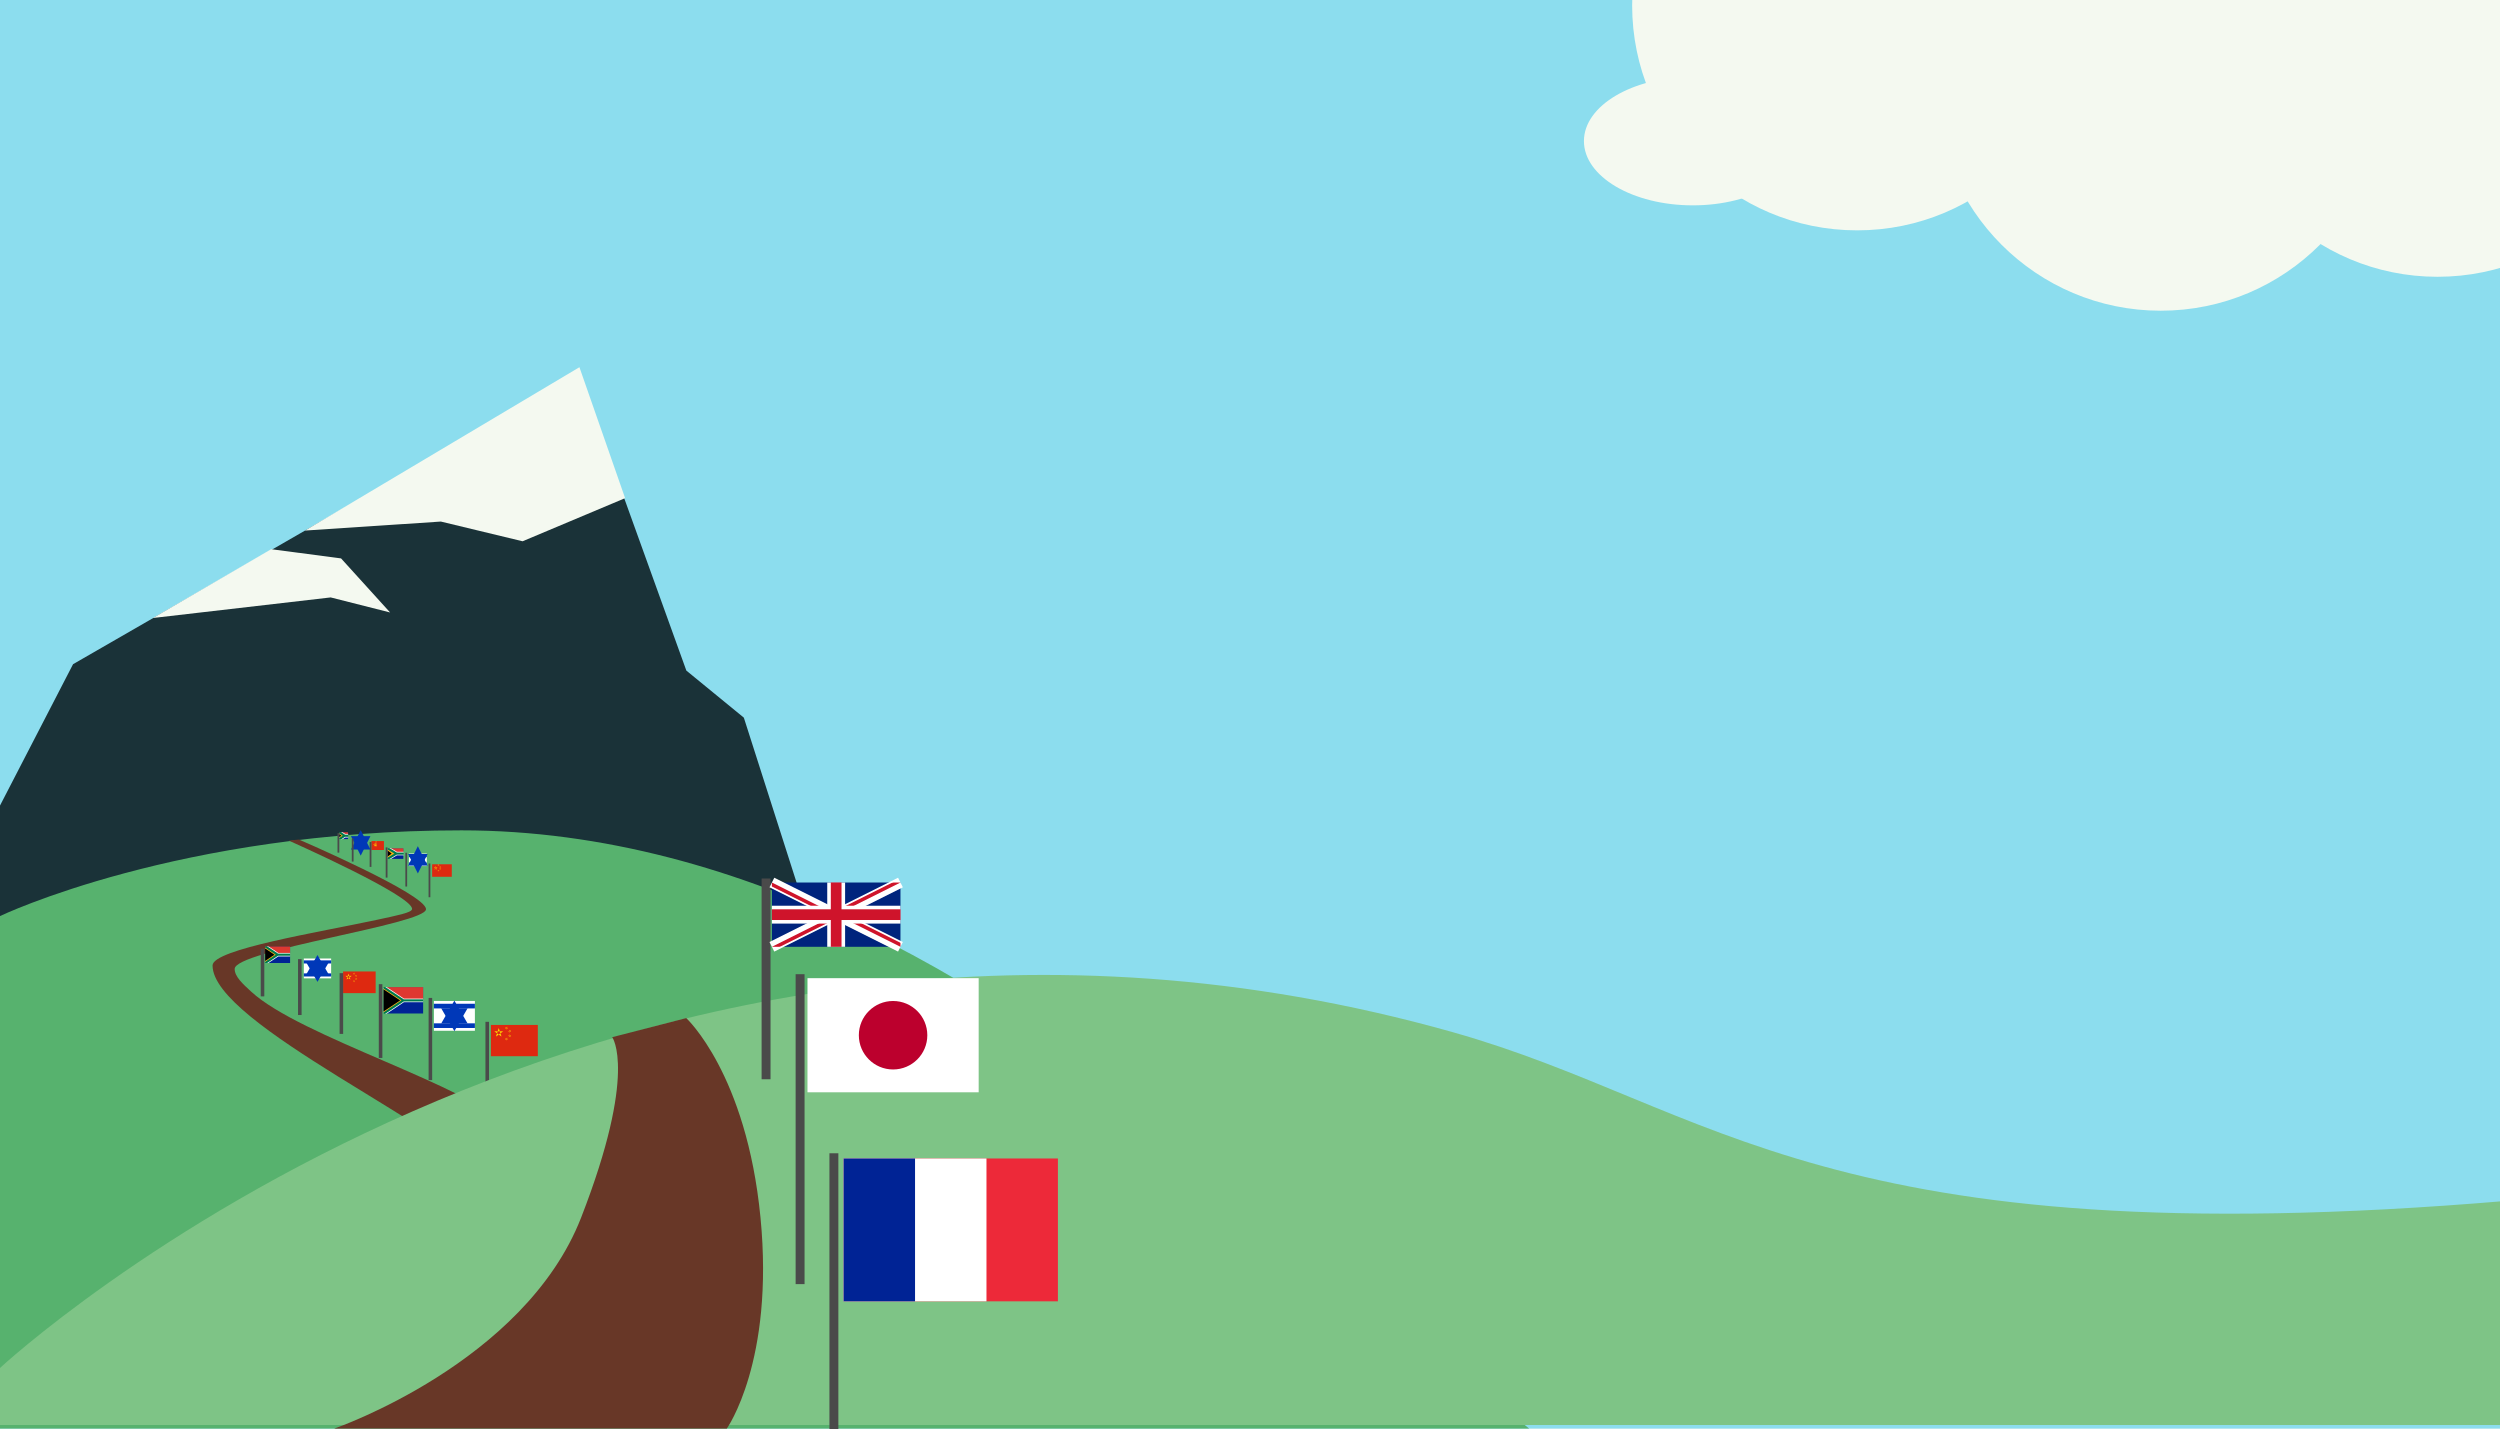
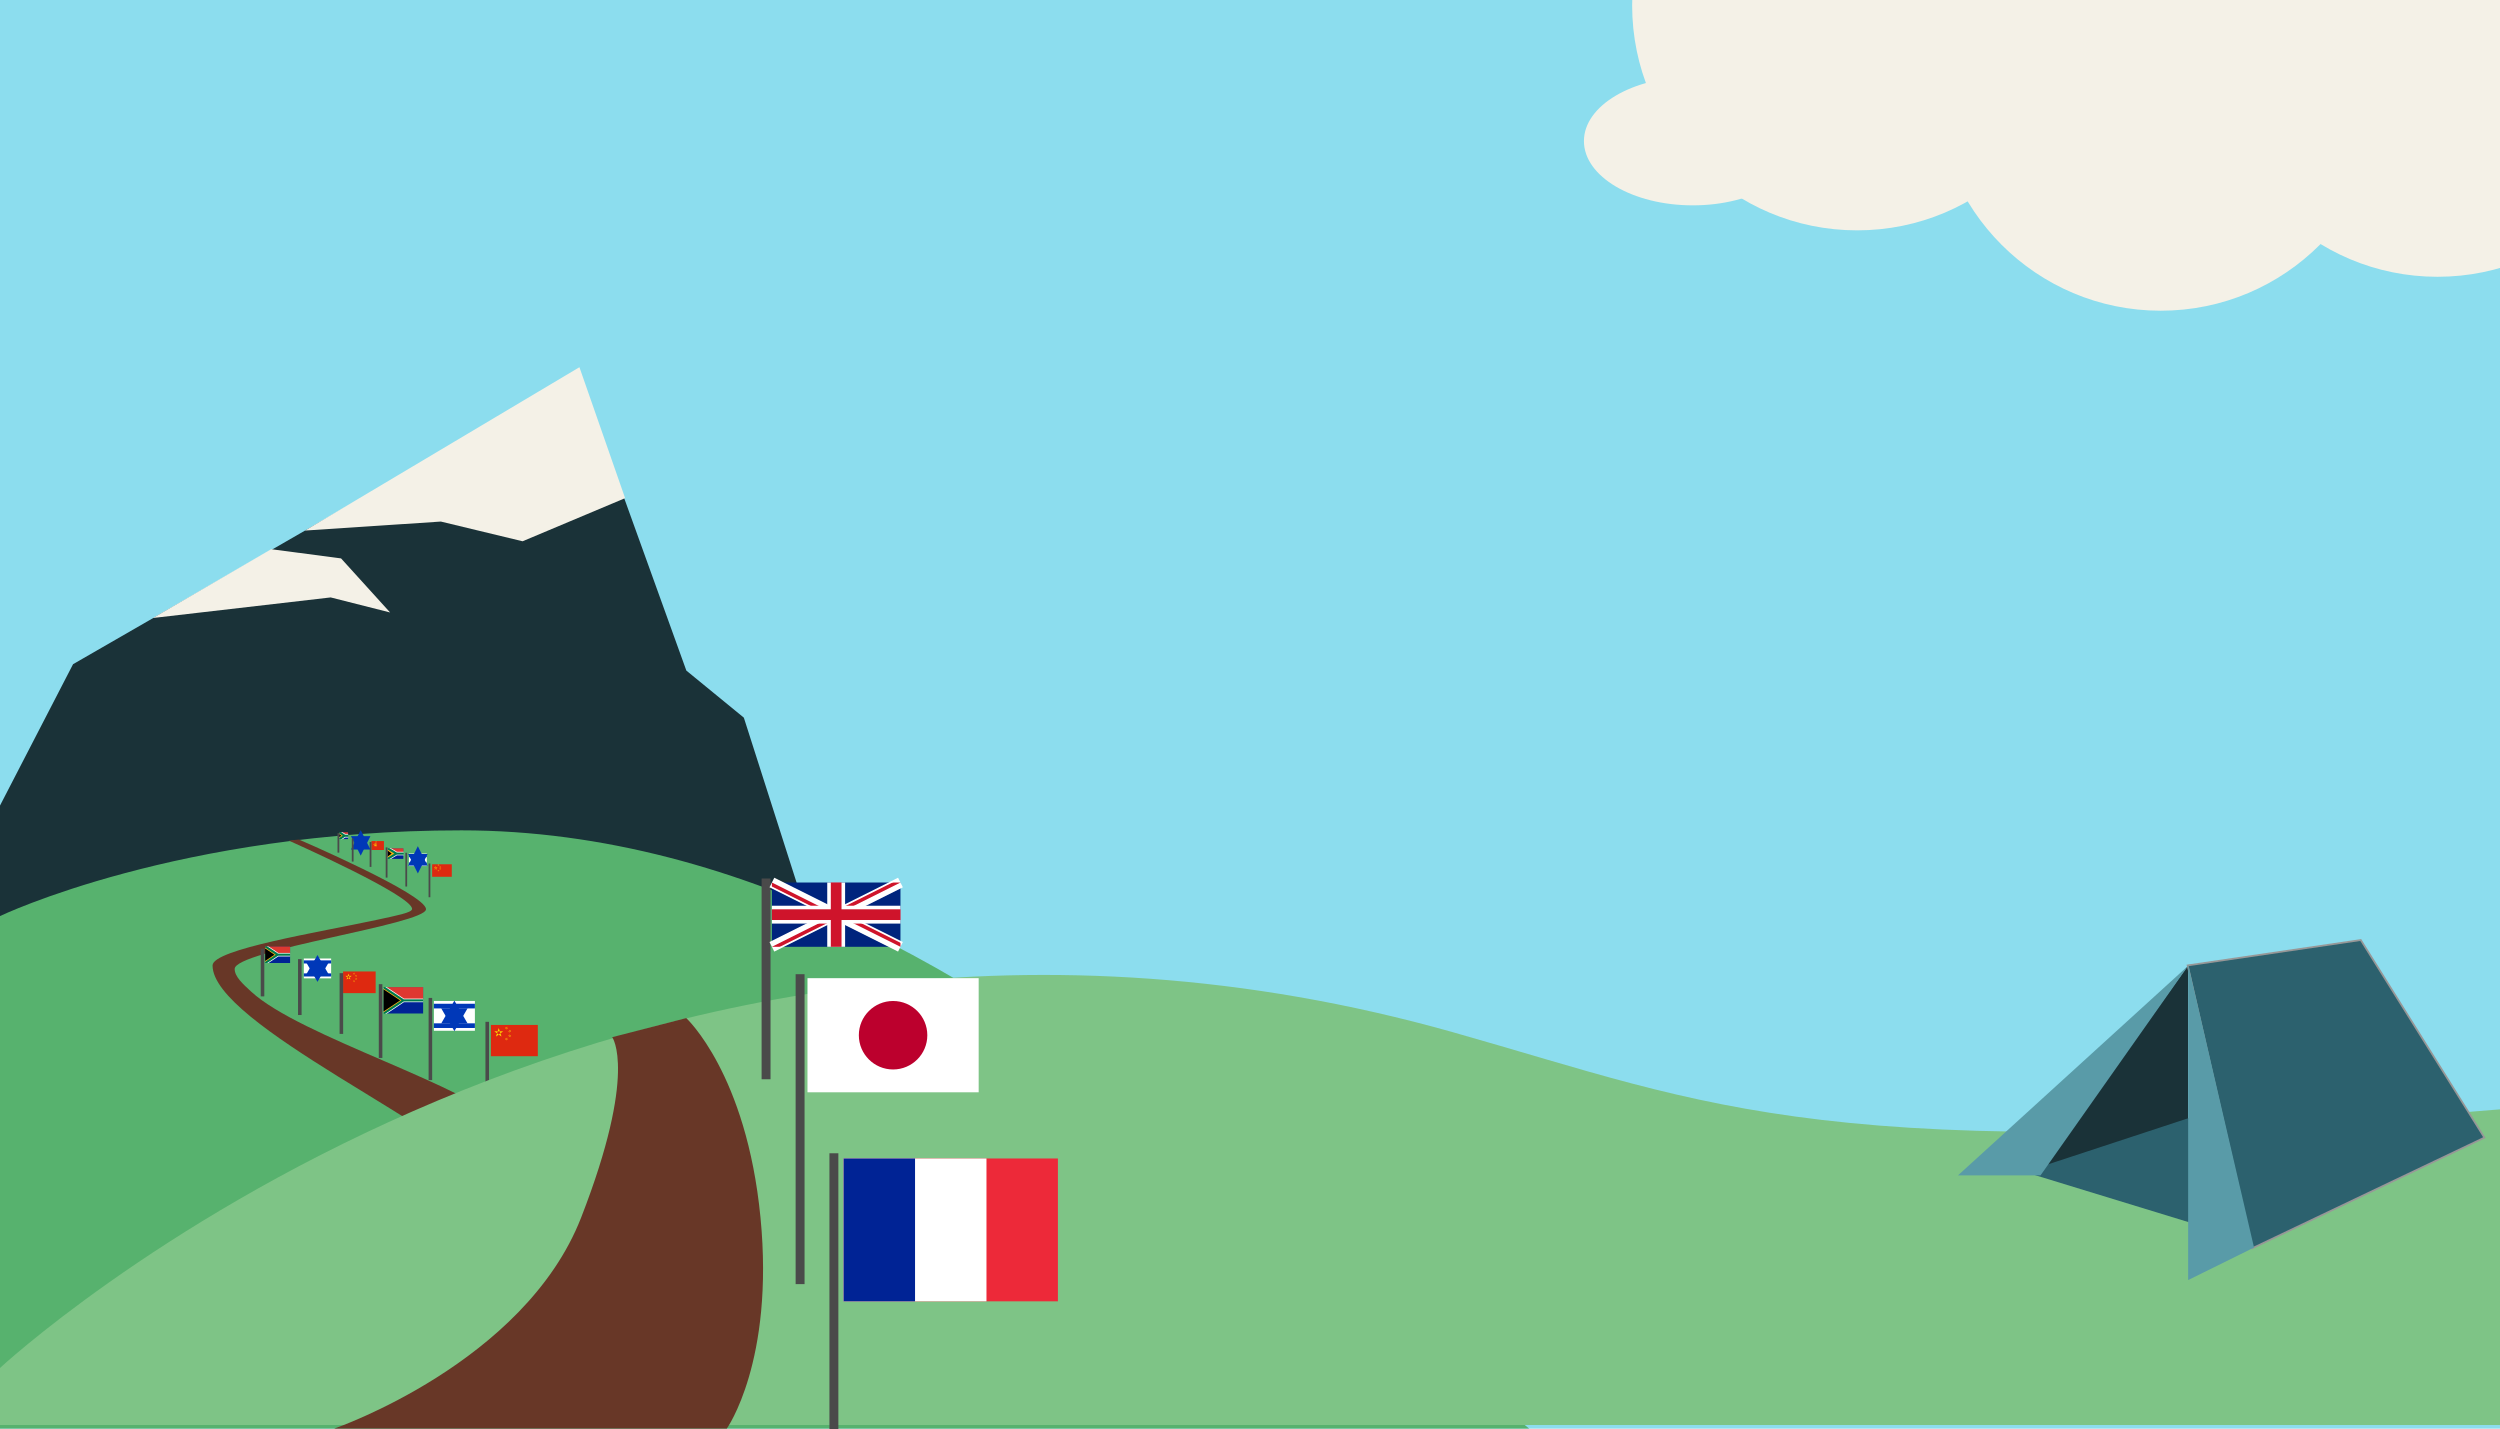
<svg xmlns="http://www.w3.org/2000/svg" xmlns:xlink="http://www.w3.org/1999/xlink" width="1400px" height="800px" viewBox="0 0 1400 800" version="1.1">
  <description>Created with Sketch (http://www.bohemiancoding.com/sketch)</description>
  <defs>
    <path id="path-1" d="M0,0 L22.359,0 L22.359,14.906 L0,14.906 L0,0 Z" />
    <path id="path-3" d="M0,0 L11.18,7.453 L0,14.906" />
    <path id="path-5" d="M0,0 L14.092,0 L14.092,9.379 L0,9.379 L0,0 Z" />
    <path id="path-7" d="M0,0 L7.046,4.689 L0,9.379" />
    <path id="path-9" d="M0,0 L9,0 L9,6 L0,6 L0,0 Z" />
    <path id="path-11" d="M0,0 L4,3 L0,6" />
    <path id="path-13" d="M0,0 L5,0 L5,4 L0,4 L0,0 Z" />
    <path id="path-15" d="M0,0 L3,2 L0,4" />
    <path d="M36,18 L72,18 L72,36 L36,18 Z M36,18 L36,36 L8.52651283e-15,36 L36,18 Z M36,18 L1.56319402e-14,18 L1.56319402e-14,-1.7408297e-14 L36,18 Z M36,18 L36,2.52242671e-14 L72,2.52242671e-14 L36,18 Z" id="path-17" />
  </defs>
  <g id="Page-1" stroke="none" stroke-width="1" fill="none" fill-rule="evenodd">
-     <g id="Header">
+     <g id="mountain_path">
      <rect id="Sky" fill="#8CDDEE" x="0" y="0" width="1404" height="800" />
      <g id="Mountain-1" transform="translate(0, 206)">
        <path d="M-2.84217094e-14,245.118 L40.914,165.944 L324.23,2.746 L384.351,169.524 L416.549,195.885 L462.32,339 L-1.26160398e-06,389.176 L-2.84217094e-14,245.118 Z" id="Path-5" fill="#1A3238" />
-         <path d="M85.665,140.075 L185.182,128.557 L218.454,136.985 L190.994,106.707 L151.841,101.551 L85.665,140.075 Z" id="Path-7" fill="#F4F9F0" />
-         <path d="M170.774,91.122 L246.874,86.07 L292.645,97.11 L350.062,72.965 L324.479,-0.367 L170.774,91.122 Z" id="Path-6" fill="#F4F9F0" />
+         <path d="M85.665,140.075 L185.182,128.557 L218.454,136.985 L190.994,106.707 L151.841,101.551 L85.665,140.075 Z" id="Path-7" fill="#F4F1E7" />
+         <path d="M170.774,91.122 L246.874,86.07 L292.645,97.11 L350.062,72.965 L324.479,-0.367 L170.774,91.122 Z" id="Path-6" fill="#F4F1E7" />
      </g>
      <g id="Midground" transform="translate(0, 465)">
        <path d="M2.61763944e-10,48 C2.61763944e-10,48 99.956,-0.004 258.38,-0.004 C416.804,-0.004 563.127,87.337 679.189,188.111 C769.641,266.65 856.339,335 856.339,335 L0,335 L2.61763944e-10,48 Z" id="Path-3" fill="#57B26E" />
        <path d="M161.719,5.732 C161.719,5.732 231.995,36.91 230.737,44.163 C230.402,46.096 222.486,47.644 210.797,50.157 C178.626,57.073 119.026,66.6 119.026,75.648 C119.026,108.646 253.475,167.209 277.828,199.431 C302.181,231.652 314.579,195.88 286.381,167.136 C262.317,142.607 168.22,115.75 140.63,90.288 C135.891,85.913 131.414,81.902 131.413,77.606 C131.412,67.158 238.562,52.586 238.562,44.163 C238.562,35.74 167.386,5.141 167.386,5.141 L161.719,5.732 Z" id="Path-4" fill="#683727" />
      </g>
      <g id="Midground-Flags-1" transform="translate(146, 530)">
        <g id="Flag" transform="translate(125.8566, 43.10684)">
          <g id="Flag_of_the_People's_Republic_of_China" transform="translate(3.052034, 0.85669)">
            <rect id="Rectangle" fill="#DE2910" x="0" y="0" width="26.271" height="17.514" />
            <g id="s-link" transform="translate(1.751404, 1.751404)" fill="#FFDE00">
              <path d="M2.627,2.67430522e-11 L4.171,4.752 L0.129,1.815 L5.126,1.815 L1.083,4.752 L2.627,2.67430522e-11 Z" id="s" />
            </g>
            <g id="s-link" transform="translate(8.757021, 1.751404) rotate(239.0362) translate(-8.757021, -1.751404) translate(7.881319, 0.875702)" fill="#FFDE00">
              <path d="M0.876,8.91442475e-12 L1.39,1.584 L0.043,0.605 L1.709,0.605 L0.361,1.584 L0.876,8.91442475e-12 Z" id="s" />
            </g>
            <g id="s-link" transform="translate(10.50843, 3.502808) rotate(261.8699) translate(-10.50843, -3.502808) translate(9.632723, 2.627106)" fill="#FFDE00">
              <path d="M0.876,8.91442475e-12 L1.39,1.584 L0.043,0.605 L1.709,0.605 L0.361,1.584 L0.876,8.91442475e-12 Z" id="s" />
            </g>
            <g id="s-link" transform="translate(10.50843, 6.129914) rotate(-74.0546) translate(-10.50843, -6.129914) translate(9.632723, 5.254212)" fill="#FFDE00">
              <path d="M0.876,8.91442475e-12 L1.39,1.584 L0.043,0.605 L1.709,0.605 L0.361,1.584 L0.876,8.91442475e-12 Z" id="s" />
            </g>
            <g id="s-link" transform="translate(8.757021, 7.881319) rotate(-51.34019) translate(-8.757021, -7.881319) translate(7.881319, 7.005616)" fill="#FFDE00">
              <path d="M0.876,8.91442475e-12 L1.39,1.584 L0.043,0.605 L1.709,0.605 L0.361,1.584 L0.876,8.91442475e-12 Z" id="s" />
            </g>
          </g>
          <path d="M1,0.109 L1,46.303" id="Line" stroke="#4A4A4A" stroke-width="2" stroke-linecap="square" />
        </g>
        <g id="Flag" transform="translate(66.12433, 22.04109)">
          <g id="Clipped" transform="translate(2.597592, 0.72913)">
            <mask id="mask-2" fill="white">
              <use xlink:href="#path-1" />
            </mask>
            <g id="Shape" />
            <g id="Group" mask="url(#mask-2)">
              <path d="M0,0 L0,14.906 L22.359,14.906 L22.359,0 L0,0 Z" id="Shape" fill="#002395" />
              <path d="M0,0 L0,7.453 L22.359,7.453 L22.359,0 L0,0 Z" id="Shape" fill="#DE3831" />
              <g>
                <path d="M0,0 L11.18,7.453 L0,14.906 M11.18,7.453 L22.359,7.453" id="W" stroke="#FFFFFF" stroke-width="2" fill="#000000" />
                <g id="Clipped">
                  <mask id="mask-4" fill="white">
                    <use xlink:href="#path-3" />
                  </mask>
                  <g id="X" />
                  <g id="X-link" mask="url(#mask-4)" stroke="#FFB612" stroke-width="2" fill="#000000">
                    <path d="M0,0 L11.18,7.453 L0,14.906" id="X" />
                  </g>
                </g>
              </g>
              <g id="W-link" stroke="#007A4D" stroke-width="1.2">
                <path d="M0,0 L11.18,7.453 L0,14.906 M11.18,7.453 L22.359,7.453" id="W" />
              </g>
            </g>
          </g>
          <path d="M1,0.093 L1,39.408" id="Line" stroke="#4A4A4A" stroke-width="2" stroke-linecap="square" />
        </g>
        <g id="Flag" transform="translate(94.07129, 29.72518)">
          <g id="Flag_of_Israel" transform="translate(2.909451, 0.816667)">
            <rect id="Rectangle" fill="#FFFFFF" x="0" y="0" width="22.957" height="16.696" />
            <rect id="Rectangle" fill="#0038B8" x="0" y="1.565" width="22.957" height="2.609" />
            <rect id="Rectangle" fill="#0038B8" x="0" y="12.522" width="22.957" height="2.609" />
            <g id="triangle-link" transform="translate(8.86966, 5.321796)" stroke="#0038B8" stroke-width="5.5" fill="#000000" fill-opacity="0">
              <path d="M2.609,-0.015 L-0.025,4.547 L5.242,4.547 L2.609,-0.015 Z" id="triangle" />
            </g>
            <g id="triangle-link" transform="translate(11.47838, 9.078358) rotate(180) translate(-11.47838, -9.078358) translate(8.86966, 6.782681)" stroke="#0038B8" stroke-width="5.5" fill="#000000" fill-opacity="0">
              <path d="M2.609,-0.015 L-0.025,4.547 L5.242,4.547 L2.609,-0.015 Z" id="triangle" />
            </g>
          </g>
          <path d="M0.945,0.104 L0.945,44.14" id="Line" stroke="#4A4A4A" stroke-width="2" stroke-linecap="square" />
        </g>
        <g id="Flag" transform="translate(44.06505, 13.68348)">
          <g id="Flag_of_the_People's_Republic_of_China" transform="translate(2.05776, 0.334554)">
            <rect id="Rectangle" fill="#DE2910" x="0" y="0" width="18.244" height="12.141" />
            <g id="s-link" transform="translate(1.216247, 1.214135)" fill="#FFDE00">
              <path d="M1.824,1.85393922e-11 L2.897,3.295 L0.089,1.258 L3.559,1.258 L0.752,3.295 L1.824,1.85393922e-11 Z" id="s" />
            </g>
            <g id="s-link" transform="translate(6.081235, 1.214135) rotate(239.0362) translate(-6.081235, -1.214135) translate(5.473111, 0.607068)" fill="#FFDE00">
              <path d="M0.608,6.17983442e-12 L0.966,1.098 L0.03,0.419 L1.186,0.419 L0.251,1.098 L0.608,6.17983442e-12 Z" id="s" />
            </g>
            <g id="s-link" transform="translate(7.297482, 2.42827) rotate(261.8699) translate(-7.297482, -2.42827) translate(6.689358, 1.821203)" fill="#FFDE00">
              <path d="M0.608,6.17983442e-12 L0.966,1.098 L0.03,0.419 L1.186,0.419 L0.251,1.098 L0.608,6.17983442e-12 Z" id="s" />
            </g>
            <g id="s-link" transform="translate(7.297482, 4.249473) rotate(-74.0546) translate(-7.297482, -4.249473) translate(6.689358, 3.642405)" fill="#FFDE00">
              <path d="M0.608,6.17983442e-12 L0.966,1.098 L0.03,0.419 L1.186,0.419 L0.251,1.098 L0.608,6.17983442e-12 Z" id="s" />
            </g>
            <g id="s-link" transform="translate(6.081235, 5.463608) rotate(-51.34019) translate(-6.081235, -5.463608) translate(5.473111, 4.856541)" fill="#FFDE00">
              <path d="M0.608,6.17983442e-12 L0.966,1.098 L0.03,0.419 L1.186,0.419 L0.251,1.098 L0.608,6.17983442e-12 Z" id="s" />
            </g>
          </g>
          <path d="M1.102,2.28 L1.102,34.302" id="Line" stroke="#4A4A4A" stroke-width="2" stroke-linecap="square" />
        </g>
        <g id="Flag" transform="translate(0.013548, 0.18348)">
          <g id="Clipped" transform="translate(2.464116, -0.246094)">
            <mask id="mask-6" fill="white">
              <use xlink:href="#path-5" />
            </mask>
            <g id="Shape" />
            <g id="Group" mask="url(#mask-6)">
              <path d="M0,0 L0,9.379 L14.092,9.379 L14.092,0 L0,0 Z" id="Shape" fill="#002395" />
              <path d="M0,0 L0,4.689 L14.092,4.689 L14.092,0 L0,0 Z" id="Shape" fill="#DE3831" />
              <g>
                <path d="M0,0 L7.046,4.689 L0,9.379 M7.046,4.689 L14.092,4.689" id="W" stroke="#FFFFFF" stroke-width="2" fill="#000000" />
                <g id="Clipped">
                  <mask id="mask-8" fill="white">
                    <use xlink:href="#path-7" />
                  </mask>
                  <g id="X" />
                  <g id="X-link" mask="url(#mask-8)" stroke="#FFB612" stroke-width="2" fill="#000000">
                    <path d="M0,0 L7.046,4.689 L0,9.379" id="X" />
                  </g>
                </g>
              </g>
              <g id="W-link" stroke="#007A4D" stroke-width="1.2">
                <path d="M0,0 L7.046,4.689 L0,9.379 M7.046,4.689 L14.092,4.689" id="W" />
              </g>
            </g>
          </g>
          <path d="M1,2.059 L1,26.794" id="Line" stroke="#4A4A4A" stroke-width="2" stroke-linecap="square" />
        </g>
        <g id="Flag" transform="translate(20.89687, 7.041089)">
          <g id="Flag_of_Israel" transform="translate(3.235917, -0.278398)">
            <rect id="Rectangle" fill="#FFFFFF" x="0" y="0" width="15.303" height="11.111" />
            <rect id="Rectangle" fill="#0038B8" x="0" y="1.042" width="15.303" height="1.736" />
            <rect id="Rectangle" fill="#0038B8" x="0" y="8.333" width="15.303" height="1.736" />
            <g id="triangle-link" transform="translate(5.91268, 3.541662)" stroke="#0038B8" stroke-width="5.5" fill="#000000" fill-opacity="0">
              <path d="M1.739,-0.01 L-0.016,3.026 L3.495,3.026 L1.739,-0.01 Z" id="triangle" />
            </g>
            <g id="triangle-link" transform="translate(7.651703, 6.041658) rotate(180) translate(-7.651703, -6.041658) translate(5.91268, 4.513883)" stroke="#0038B8" stroke-width="5.5" fill="#000000" fill-opacity="0">
              <path d="M1.739,-0.01 L-0.016,3.026 L3.495,3.026 L1.739,-0.01 Z" id="triangle" />
            </g>
          </g>
          <path d="M1,1.069 L1,30.375" id="Line" stroke="#4A4A4A" stroke-width="2" stroke-linecap="square" />
        </g>
      </g>
      <g id="Midground-Flags-1" transform="translate(189, 466)">
        <g id="Flag" transform="translate(51, 18)">
          <g id="Flag_of_the_People's_Republic_of_China" transform="translate(2, 0)">
            <rect id="Rectangle" fill="#DE2910" x="0" y="0" width="11" height="7" />
            <g id="s-link" transform="translate(1, 1)" fill="#FFDE00">
              <path d="M1,0 L1.618,2 L0,0.764 L2,0.764 L0.382,2 L1,0 Z" id="s" />
            </g>
            <g id="s-link" transform="translate(3.5, 0.5) rotate(239.0362) translate(-3.5, -0.5) translate(3, 0)" fill="#FFDE00">
              <path d="M0.5,0 L0.809,1 L0,0.382 L1,0.382 L0.191,1 L0.5,0 Z" id="s" />
            </g>
            <g id="s-link" transform="translate(4.5, 1.5) rotate(261.8699) translate(-4.5, -1.5) translate(4, 1)" fill="#FFDE00">
              <path d="M0.5,0 L0.809,1 L0,0.382 L1,0.382 L0.191,1 L0.5,0 Z" id="s" />
            </g>
            <g id="s-link" transform="translate(4.5, 2.5) rotate(-74.0546) translate(-4.5, -2.5) translate(4, 2)" fill="#FFDE00">
              <path d="M0.5,0 L0.809,1 L0,0.382 L1,0.382 L0.191,1 L0.5,0 Z" id="s" />
            </g>
            <g id="s-link" transform="translate(3.5, 3.5) rotate(-51.34019) translate(-3.5, -3.5) translate(3, 3)" fill="#FFDE00">
              <path d="M0.5,0 L0.809,1 L0,0.382 L1,0.382 L0.191,1 L0.5,0 Z" id="s" />
            </g>
          </g>
          <path d="M0.5,0.042 L0.5,17.958" id="Line" stroke="#4A4A4A" stroke-linecap="square" />
        </g>
        <g id="Flag" transform="translate(27, 9)">
          <g id="Clipped" transform="translate(1, 0)">
            <mask id="mask-10" fill="white">
              <use xlink:href="#path-9" />
            </mask>
            <g id="Shape" />
            <g id="Group" mask="url(#mask-10)">
              <path d="M0,0 L0,6 L9,6 L9,0 L0,0 Z" id="Shape" fill="#002395" />
              <path d="M0,0 L0,3 L9,3 L9,0 L0,0 Z" id="Shape" fill="#DE3831" />
              <g>
                <path d="M0,0 L5,3 L0,6 M5,3 L10,3" id="W" stroke="#FFFFFF" stroke-width="2" fill="#000000" />
                <g id="Clipped">
                  <mask id="mask-12" fill="white">
                    <use xlink:href="#path-11" />
                  </mask>
                  <g id="X" />
                  <g id="X-link" mask="url(#mask-12)" stroke="#FFB612" stroke-width="2" fill="#000000">
                    <path d="M0,0 L4,3 L0,6" id="X" />
                  </g>
                </g>
              </g>
              <g id="W-link" stroke="#007A4D" stroke-width="1.2">
                <path d="M0,0 L5,3 L0,6 M5,3 L10,3" id="W" />
              </g>
            </g>
          </g>
          <path d="M0.5,0.038 L0.5,15.962" id="Line" stroke="#4A4A4A" stroke-linecap="square" />
        </g>
        <g id="Flag" transform="translate(38, 12)">
          <g id="Flag_of_Israel" transform="translate(2, 0)">
            <rect id="Rectangle" fill="#FFFFFF" x="0" y="0" width="10" height="7" />
            <rect id="Rectangle" fill="#0038B8" x="0" y="1" width="10" height="1" />
            <rect id="Rectangle" fill="#0038B8" x="0" y="5" width="10" height="1" />
            <g id="triangle-link" transform="translate(4, 2)" stroke="#0038B8" stroke-width="5.5" fill="#000000" fill-opacity="0">
              <path d="M1,0 L0,2 L2,2 L1,0 Z" id="triangle" />
            </g>
            <g id="triangle-link" transform="translate(5, 4) rotate(180) translate(-5, -4) translate(4, 3)" stroke="#0038B8" stroke-width="5.5" fill="#000000" fill-opacity="0">
              <path d="M1,0 L0,2 L2,2 L1,0 Z" id="triangle" />
            </g>
          </g>
          <path d="M0.5,0.042 L0.5,17.958" id="Line" stroke="#4A4A4A" stroke-linecap="square" />
        </g>
        <g id="Flag" transform="translate(18, 5)">
          <g id="Flag_of_the_People's_Republic_of_China" transform="translate(1, 0)">
            <rect id="Rectangle" fill="#DE2910" x="0" y="0" width="7" height="5" />
            <g id="s-link" transform="translate(1, 1)" fill="#FFDE00">
              <path d="M1,0 L1.618,2 L0,0.764 L2,0.764 L0.382,2 L1,0 Z" id="s" />
            </g>
            <g id="s-link" transform="translate(2.5, 0.5) rotate(239.0362) translate(-2.5, -0.5) translate(2, 0)" fill="#FFDE00">
              <path d="M0.5,0 L0.809,1 L0,0.382 L1,0.382 L0.191,1 L0.5,0 Z" id="s" />
            </g>
            <g id="s-link" transform="translate(2.5, 1.5) rotate(261.8699) translate(-2.5, -1.5) translate(2, 1)" fill="#FFDE00">
              <path d="M0.5,0 L0.809,1 L0,0.382 L1,0.382 L0.191,1 L0.5,0 Z" id="s" />
            </g>
            <g id="s-link" transform="translate(2.5, 2.5) rotate(-74.0546) translate(-2.5, -2.5) translate(2, 2)" fill="#FFDE00">
              <path d="M0.5,0 L0.809,1 L0,0.382 L1,0.382 L0.191,1 L0.5,0 Z" id="s" />
            </g>
            <g id="s-link" transform="translate(2.5, 2.5) rotate(-51.34019) translate(-2.5, -2.5) translate(2, 2)" fill="#FFDE00">
              <path d="M0.5,0 L0.809,1 L0,0.382 L1,0.382 L0.191,1 L0.5,0 Z" id="s" />
            </g>
          </g>
          <path d="M0.5,1.031 L0.5,13.969" id="Line" stroke="#4A4A4A" stroke-linecap="square" />
        </g>
        <g id="Flag">
          <g id="Clipped" transform="translate(1, 0)">
            <mask id="mask-14" fill="white">
              <use xlink:href="#path-13" />
            </mask>
            <g id="Shape" />
            <g id="Group" mask="url(#mask-14)">
              <path d="M0,0 L0,4 L5,4 L5,0 L0,0 Z" id="Shape" fill="#002395" />
              <path d="M0,0 L0,2 L5,2 L5,0 L0,0 Z" id="Shape" fill="#DE3831" />
              <g>
                <path d="M0,0 L3,2 L0,4 M3,2 L6,2" id="W" stroke="#FFFFFF" stroke-width="2" fill="#000000" />
                <g id="Clipped">
                  <mask id="mask-16" fill="white">
                    <use xlink:href="#path-15" />
                  </mask>
                  <g id="X" />
                  <g id="X-link" mask="url(#mask-16)" stroke="#FFB612" stroke-width="2" fill="#000000">
                    <path d="M0,0 L3,2 L0,4" id="X" />
                  </g>
                </g>
              </g>
              <g id="W-link" stroke="#007A4D" stroke-width="1.2">
                <path d="M0,0 L3,2 L0,4 M3,2 L6,2" id="W" />
              </g>
            </g>
          </g>
          <path d="M0.5,1.024 L0.5,10.976" id="Line" stroke="#4A4A4A" stroke-linecap="square" />
        </g>
        <g id="Flag" transform="translate(8, 3)">
          <g id="Flag_of_Israel" transform="translate(2, 0)">
            <rect id="Rectangle" fill="#FFFFFF" x="0" y="0" width="6" height="5" />
            <rect id="Rectangle" fill="#0038B8" x="0" y="1" width="6" height="1" />
            <rect id="Rectangle" fill="#0038B8" x="0" y="3" width="6" height="1" />
            <g id="triangle-link" transform="translate(2, 2)" stroke="#0038B8" stroke-width="5.5" fill="#000000" fill-opacity="0">
              <path d="M1,0 L0,2 L2,2 L1,0 Z" id="triangle" />
            </g>
            <g id="triangle-link" transform="translate(3, 3) rotate(180) translate(-3, -3) translate(2, 2)" stroke="#0038B8" stroke-width="5.5" fill="#000000" fill-opacity="0">
              <path d="M1,0 L0,2 L2,2 L1,0 Z" id="triangle" />
            </g>
          </g>
          <path d="M0.5,1.028 L0.5,12.972" id="Line" stroke="#4A4A4A" stroke-linecap="square" />
        </g>
      </g>
      <g id="Foreground" transform="translate(0, 494)">
-         <path d="M-2.84217094e-14,272.065 C-2.84217094e-14,272.065 344.714,-48.404 813.665,84.053 C960.025,125.394 1021.613,210.962 1404,178.461 L1404,304 L8.64838171e-07,304 L-2.84217094e-14,272.065 Z" id="Path-1" fill="#7EC486" />
+         <path d="M-2.84217094e-14,272.065 C-2.84217094e-14,272.065 344.714,-48.404 813.665,84.053 C960.025,125.394 1021.613,159.407 1404,126.906 L1404,304 L8.64838171e-07,304 L-2.84217094e-14,272.065 Z" id="Path-1" fill="#7EC486" />
        <path d="M187.197,306 C187.197,306 293.684,269.369 325.452,187.798 C357.22,106.227 342.835,86.82 342.835,86.82 L384.293,76.122 C384.293,76.122 418.028,107.168 425.873,187.798 C433.718,268.427 407.017,306 407.017,306" id="Path-2" fill="#683727" />
        <g id="Foreground-Flags" transform="translate(428, 0)">
          <g id="Flag" transform="translate(-0.273327, 0.209268)">
            <path d="M1.273,0.255 L1.273,107.675" id="Line" stroke="#4A4A4A" stroke-width="5" stroke-linecap="square" />
            <g id="Flag_of_the_United_Kingdom" transform="translate(4.530528, 0)">
              <path d="M1.42108547e-14,-1.77635684e-14 L1.42108547e-14,36 L72,36 L72,-1.77635684e-14 L1.42108547e-14,-1.77635684e-14 Z" id="Shape" fill="#00247D" />
              <path d="M1.56319402e-14,-1.56319402e-14 L72,36 M72,-1.56319402e-14 L1.56319402e-14,36" id="Shape" stroke="#FFFFFF" stroke-width="6" fill="#000000" />
              <g id="Clipped" transform="translate(0, -0)">
                <mask id="mask-18" fill="white">
                  <use xlink:href="#path-17" />
                </mask>
                <g id="Shape" />
                <path d="M1.56319402e-14,-1.56319402e-14 L72,36 M72,-1.56319402e-14 L1.56319402e-14,36" id="Shape" stroke="#CF142B" stroke-width="4" fill="#000000" mask="url(#mask-18)" />
              </g>
              <path d="M36,2.7000624e-14 L36,36 M8.52651283e-15,18 L72,18" id="Shape" stroke="#FFFFFF" stroke-width="10" fill="#000000" />
              <path d="M36,2.7000624e-14 L36,36 M8.52651283e-15,18 L72,18" id="Shape" stroke="#CF142B" stroke-width="6" fill="#000000" />
            </g>
          </g>
          <g id="Flag" transform="translate(18.05307, 53.64791)">
            <g id="Flag_of_Japan" transform="translate(6.137275, 0.126174)">
              <rect id="Rectangle" fill="#FFFFFF" x="0" y="0" width="95.867" height="63.911" />
              <circle id="Oval" fill="#BC002D" cx="47.933" cy="31.956" r="19.173" />
            </g>
            <path d="M1.997,0.399 L1.997,168.965" id="Line" stroke="#4A4A4A" stroke-width="5" stroke-linecap="square" />
          </g>
          <g id="Flag" transform="translate(36.48398, 153.8334)">
            <g id="Flag_of_France" transform="translate(7.940968, 0.913156)">
              <rect id="Rectangle" fill="#ED2939" x="0" y="0" width="120" height="80" />
              <rect id="Rectangle" fill="#FFFFFF" x="0" y="0" width="80" height="80" />
              <rect id="Rectangle" fill="#002395" x="0" y="0" width="40" height="80" />
            </g>
            <path d="M2.5,0.5 L2.5,211.5" id="Line" stroke="#4A4A4A" stroke-width="5" stroke-linecap="square" />
          </g>
        </g>
      </g>
-       <g id="Cloud" transform="translate(887, -123)" fill="#F4F9F0">
+       <g id="Cloud" transform="translate(887, -123)" fill="#F4F1E7">
        <circle id="Oval-1" cx="478" cy="152" r="126" />
        <circle id="Oval-1" cx="323" cy="171" r="126" />
        <circle id="Oval-1" cx="153" cy="126" r="126" />
        <path d="M61,238 C94.689,238 122,221.882 122,202 C122,182.118 94.689,166 61,166 C27.311,166 0,182.118 0,202 C0,221.882 27.311,238 61,238 Z" id="Oval-4" />
      </g>
+       <g id="Tent" transform="translate(1096, 526)">
+         <path d="M45.799,131.444 L129.346,102.107 L129.346,14.582 L45.799,131.444 Z" id="Path-103" fill="#1A3238" />
+         <path d="M37.876,130.318 L166.269,169.626 L157.366,91.01 L37.876,130.318 Z" id="Path-103" fill="#2C616E" />
+         <path d="M129.085,14.637 L226.034,0.41 L295.275,111.066 L165.266,173.036 L129.085,14.637 Z" id="Path-101" stroke="#979797" fill="#2C616E" />
+         <path d="M46.689,132.219 L0.454,132.219 L129.475,14.725 L46.689,132.219 Z" id="Path-100" fill="#599BA8" />
+         <path d="M166.256,172.618 L129.361,190.84 L129.361,14.104 L166.256,172.618 Z" id="Path-102" fill="#599BA8" />
+       </g>
    </g>
  </g>
</svg>
